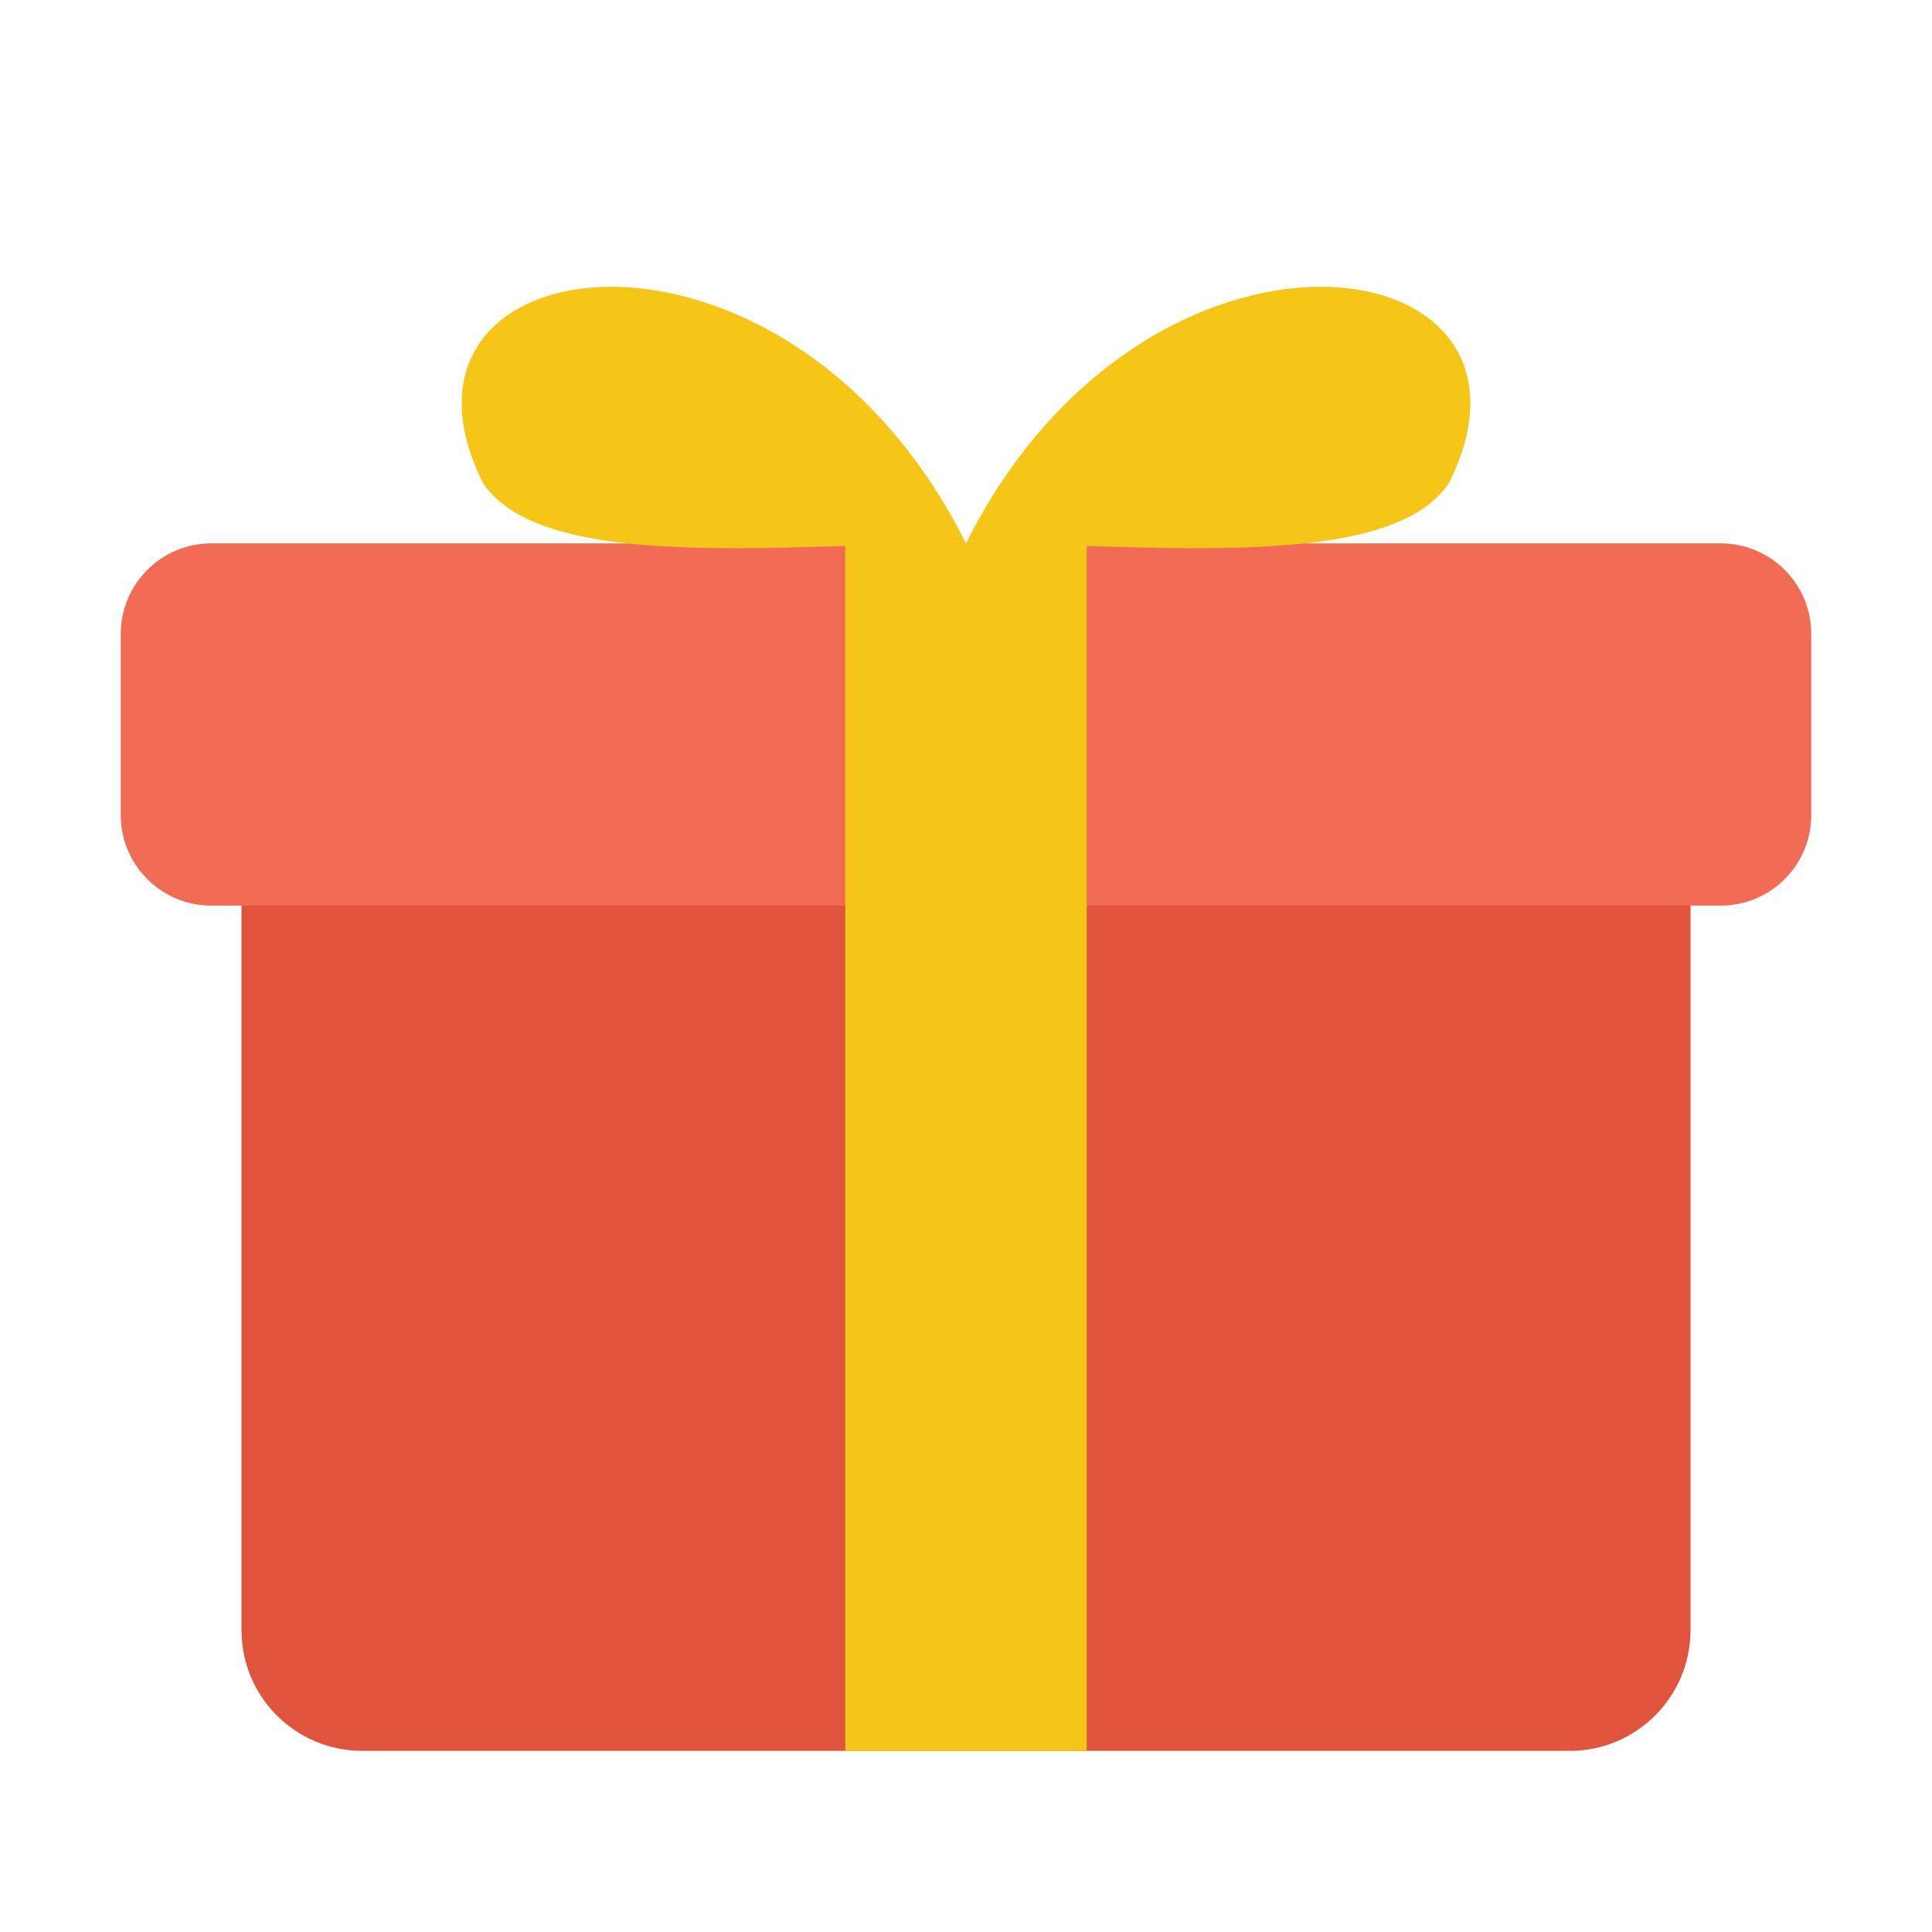
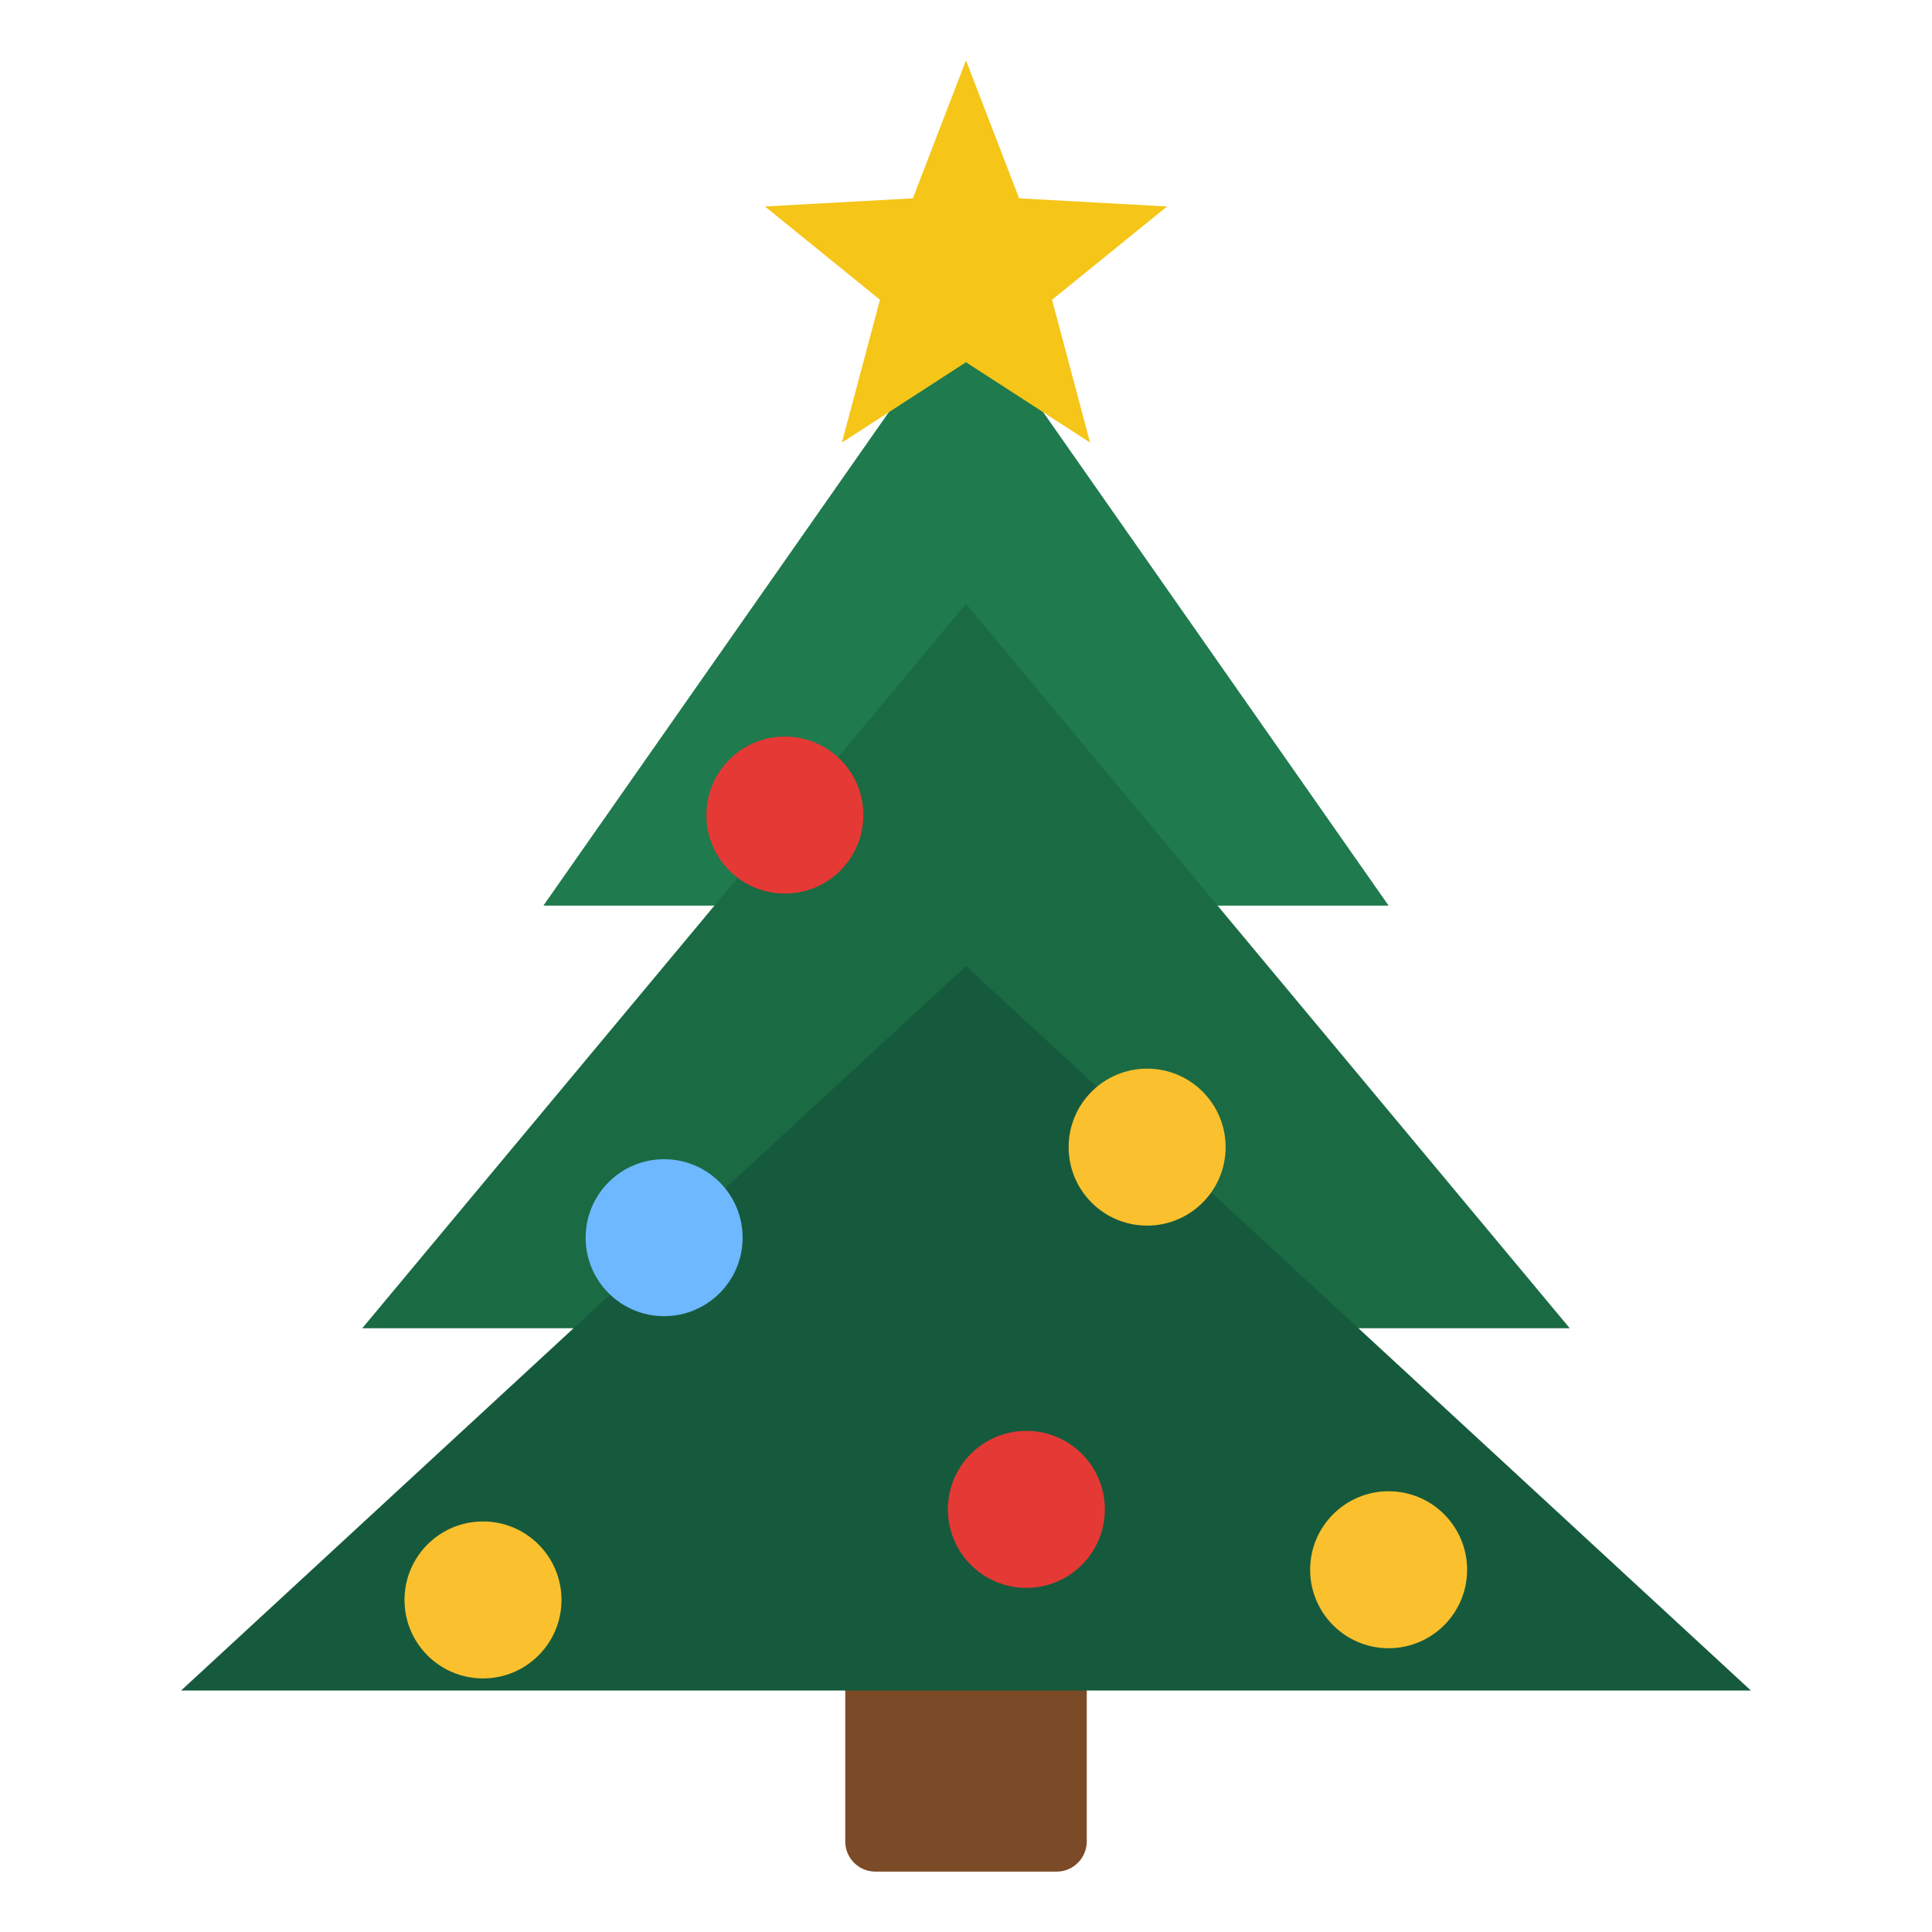
<svg xmlns="http://www.w3.org/2000/svg" viewBox="0 0 64 64">
-   <rect x="8" y="26" width="48" height="32" rx="4" fill="#e0533d" />
-   <rect x="4" y="18" width="56" height="12" rx="3" fill="#f26b55" />
-   <rect x="28" y="18" width="8" height="40" fill="#f5c518" />
-   <path d="M32 18c-6-12-20-10-16-2 2 3 10 2 16 2zm0 0c6-12 20-10 16-2-2 3-10 2-16 2z" fill="#f5c518" />
+   <rect x="28" y="54" width="8" height="8" rx="1" fill="#7b4a26" />
+   <polygon points="32,10 46,30 18,30" fill="#1f7a4d" />
+   <polygon points="32,20 52,44 12,44" fill="#1a6b43" />
+   <polygon points="32,32 58,56 6,56" fill="#165a3d" />
+   <circle cx="26" cy="27" r="2.6" fill="#e53935" />
+   <circle cx="38" cy="38" r="2.6" fill="#fbc02d" />
+   <circle cx="22" cy="41" r="2.6" fill="#6db8ff" />
+   <circle cx="34" cy="50" r="2.6" fill="#e53935" />
+   <circle cx="46" cy="52" r="2.6" fill="#fbc02d" />
+   <circle cx="16" cy="53" r="2.6" fill="#fbc02d" />
+   <polygon points="32,2 33.76,6.57 38.66,6.84 34.85,9.93 36.11,14.66 32,12 27.89,14.66 29.15,9.93 25.34,6.84 30.24,6.57" fill="#f5c518" />
</svg>
